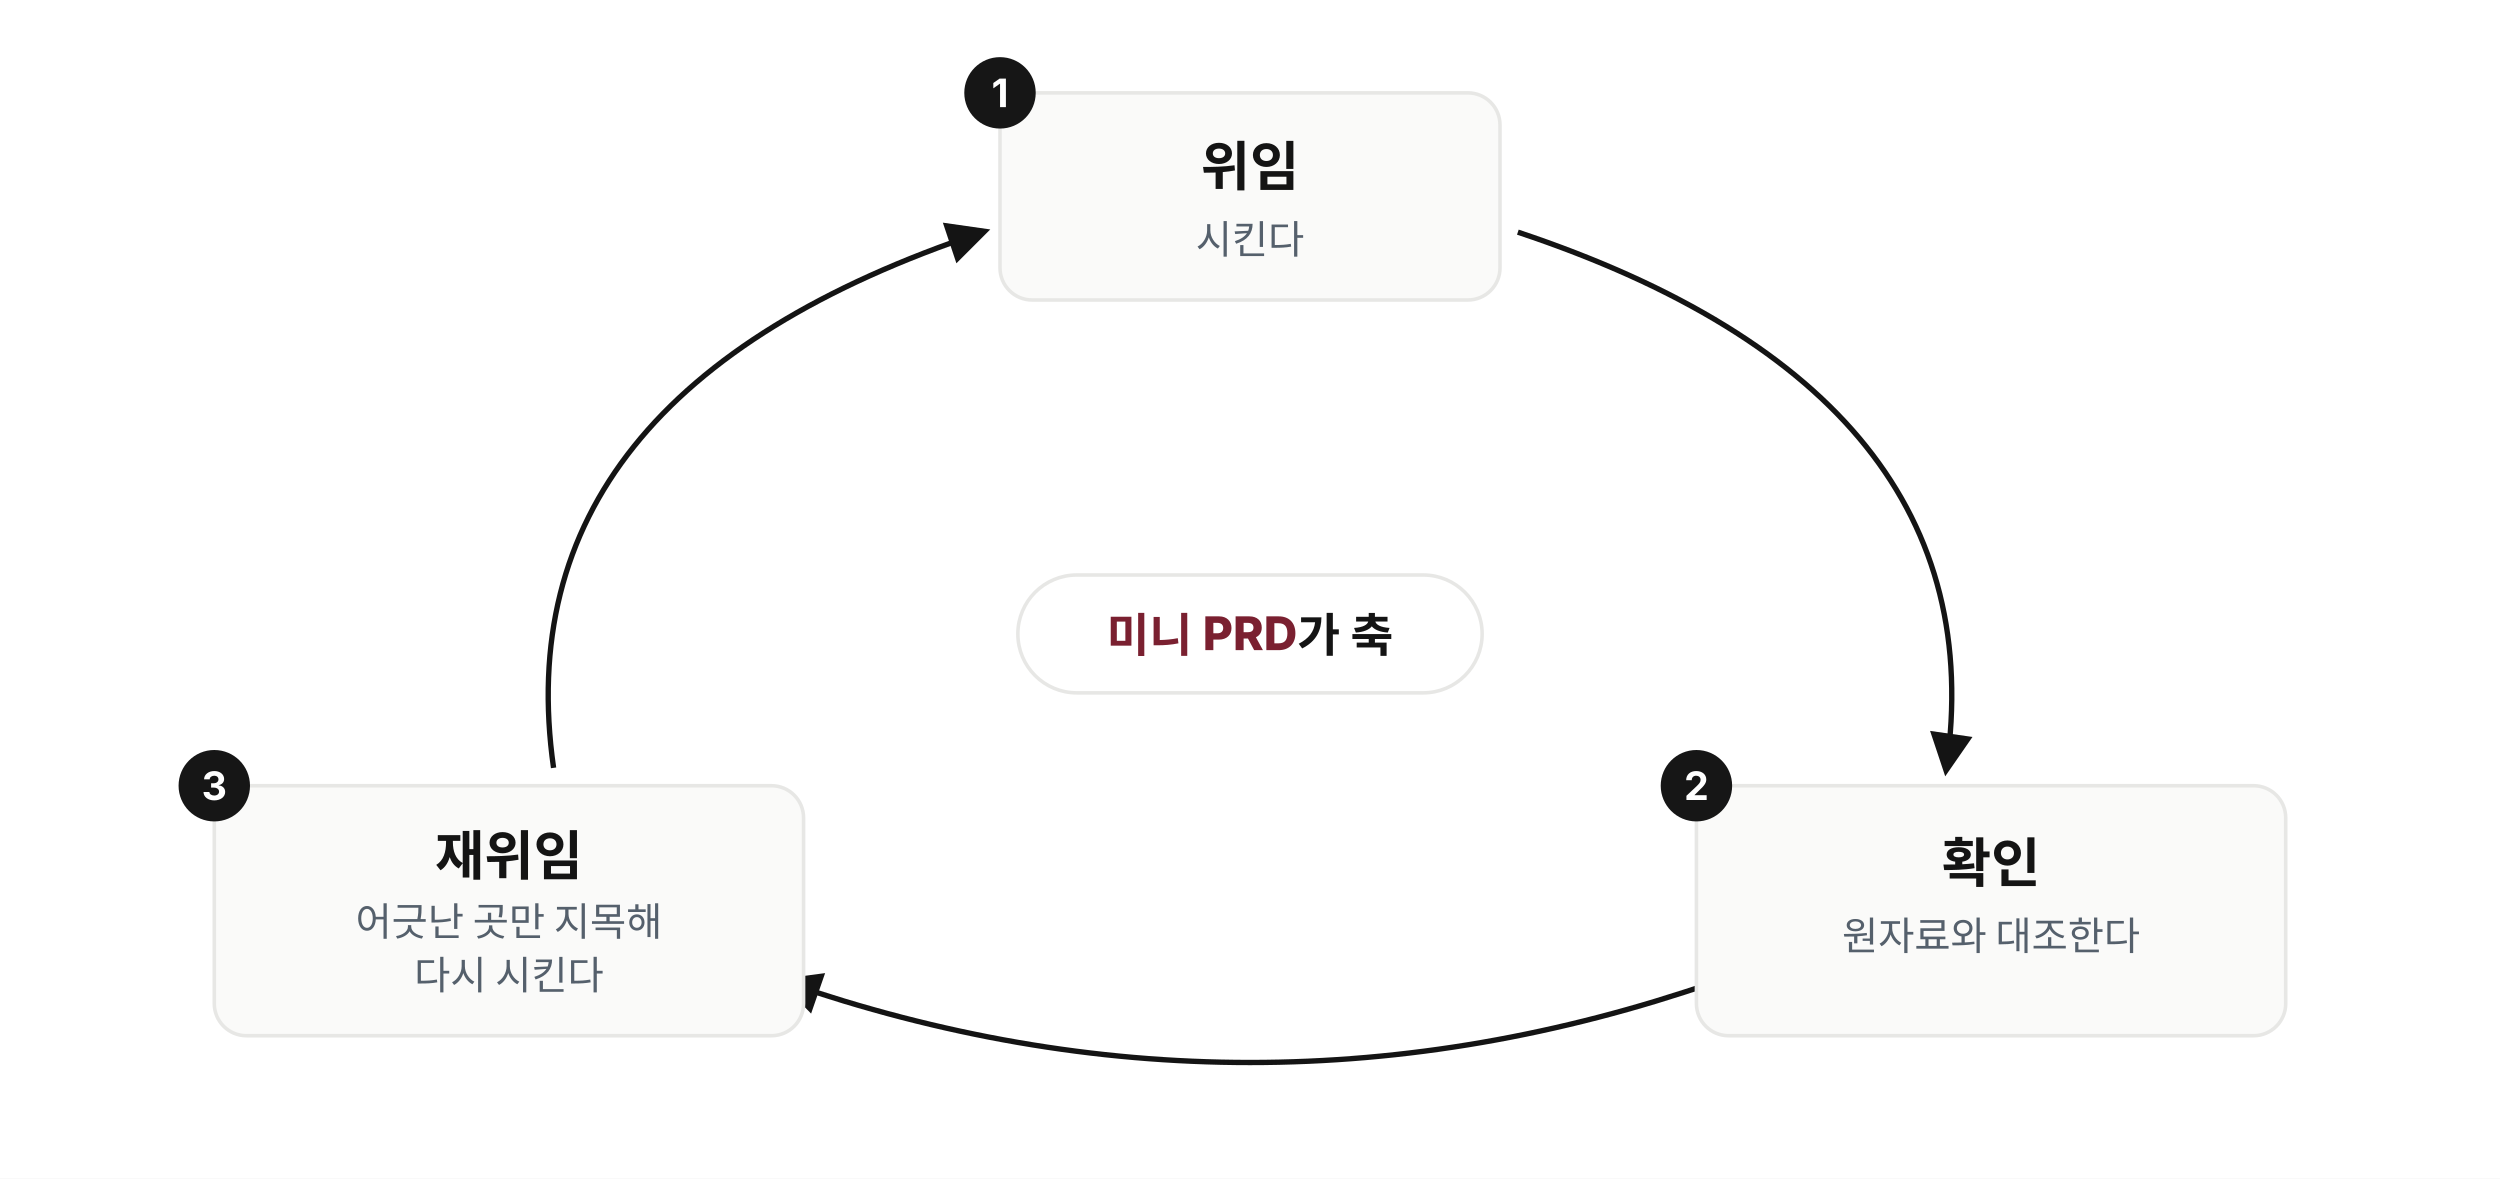
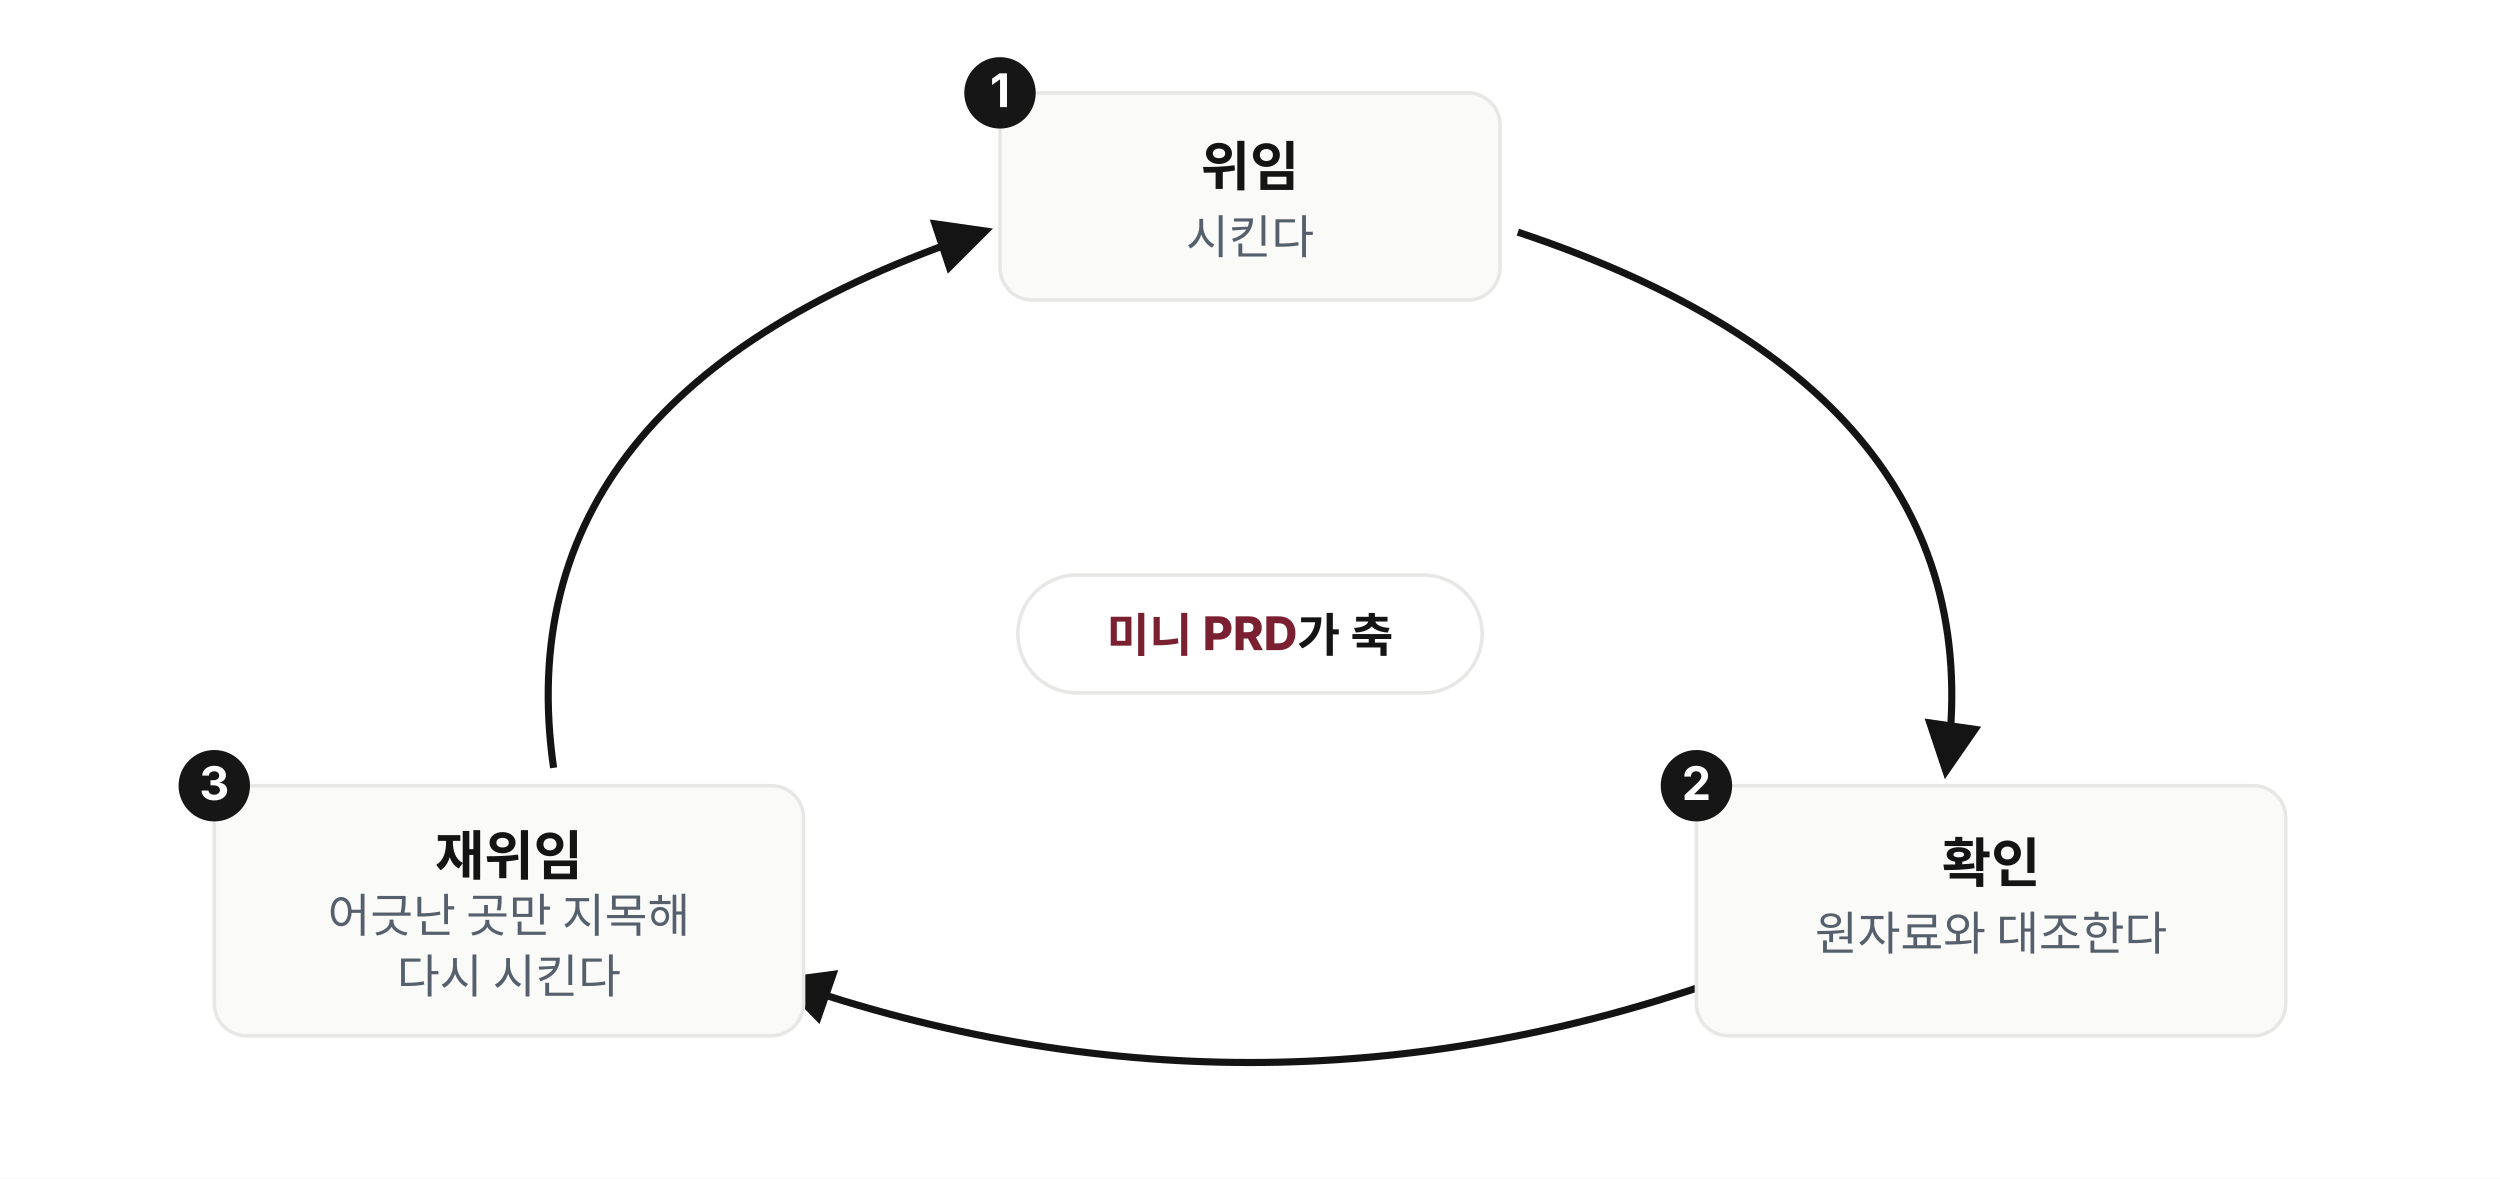
<svg xmlns="http://www.w3.org/2000/svg" viewBox="0 0 1400 660" font-family="Pretendard, -apple-system, 'Apple SD Gothic Neo', 'Malgun Gothic', sans-serif" role="img" aria-label="위임, 확인, 재위임 순환 루프 — 미니 PRD가 축">
  <defs>
    <marker id="arw" viewBox="0 0 10 10" refX="8" refY="5" markerWidth="8" markerHeight="8" orient="auto-start-reverse">
      <path d="M0 0 L10 5 L0 10 z" fill="#141414" />
    </marker>
  </defs>
  <rect x="0" y="0" width="1400" height="660" fill="#ffffff" />
-   <path d="M 850 130 Q 1120 220 1090 430" fill="none" stroke="#141414" stroke-width="3" marker-end="url(#arw)" />
-   <path d="M 960 550 Q 700 640 440 550" fill="none" stroke="#141414" stroke-width="3" marker-end="url(#arw)" />
-   <path d="M 310 430 Q 280 220 550 130" fill="none" stroke="#141414" stroke-width="3" marker-end="url(#arw)" />
+   <path d="M 850 130 Q 1120 220 1090 430" fill="none" stroke="#141414" stroke-width="4" marker-end="url(#arw)" />
+   <path d="M 960 550 Q 700 640 440 550" fill="none" stroke="#141414" stroke-width="4" marker-end="url(#arw)" />
+   <path d="M 310 430 Q 280 220 550 130" fill="none" stroke="#141414" stroke-width="4" marker-end="url(#arw)" />
  <rect x="560" y="52" width="280" height="116" rx="18" fill="#fafaf9" stroke="#e7e7e5" stroke-width="2" />
  <circle cx="560" cy="52" r="20" fill="#161616" />
-   <text x="560" y="60" text-anchor="middle" font-size="22" font-weight="700" fill="#ffffff">1</text>
+   <text x="560" y="60" text-anchor="middle" font-size="26" font-weight="700" fill="#ffffff">1</text>
  <text x="700" y="104" text-anchor="middle" font-size="30" font-weight="800" fill="#141414">위임</text>
-   <text x="700" y="142" text-anchor="middle" font-size="22" fill="#55606c">시킨다</text>
+   <text x="700" y="142" text-anchor="middle" font-size="26" fill="#55606c">시킨다</text>
  <rect x="950" y="440" width="330" height="140" rx="18" fill="#fafaf9" stroke="#e7e7e5" stroke-width="2" />
  <circle cx="950" cy="440" r="20" fill="#161616" />
-   <text x="950" y="448" text-anchor="middle" font-size="22" font-weight="700" fill="#ffffff">2</text>
+   <text x="950" y="448" text-anchor="middle" font-size="26" font-weight="700" fill="#ffffff">2</text>
  <text x="1115" y="494" text-anchor="middle" font-size="30" font-weight="800" fill="#141414">확인</text>
-   <text x="1115" y="532" text-anchor="middle" font-size="22" fill="#55606c">원자료와 대조한다</text>
+   <text x="1115" y="532" text-anchor="middle" font-size="26" fill="#55606c">원자료와 대조한다</text>
  <rect x="120" y="440" width="330" height="140" rx="18" fill="#fafaf9" stroke="#e7e7e5" stroke-width="2" />
  <circle cx="120" cy="440" r="20" fill="#161616" />
-   <text x="120" y="448" text-anchor="middle" font-size="22" font-weight="700" fill="#ffffff">3</text>
+   <text x="120" y="448" text-anchor="middle" font-size="26" font-weight="700" fill="#ffffff">3</text>
  <text x="285" y="490" text-anchor="middle" font-size="30" font-weight="800" fill="#141414">재위임</text>
-   <text x="285" y="524" text-anchor="middle" font-size="22" fill="#55606c">어긋난 곳만 지목해</text>
-   <text x="285" y="554" text-anchor="middle" font-size="22" fill="#55606c">다시 시킨다</text>
+   <text x="285" y="522" text-anchor="middle" font-size="26" fill="#55606c">어긋난 곳만 지목해</text>
+   <text x="285" y="556" text-anchor="middle" font-size="26" fill="#55606c">다시 시킨다</text>
  <rect x="570" y="322" width="260" height="66" rx="33" fill="#ffffff" stroke="#e7e7e5" stroke-width="2" />
  <text x="700" y="365" text-anchor="middle" font-size="26" font-weight="800" fill="#141414">
    <tspan fill="#7a2030">미니 PRD</tspan>가 축</text>
</svg>
